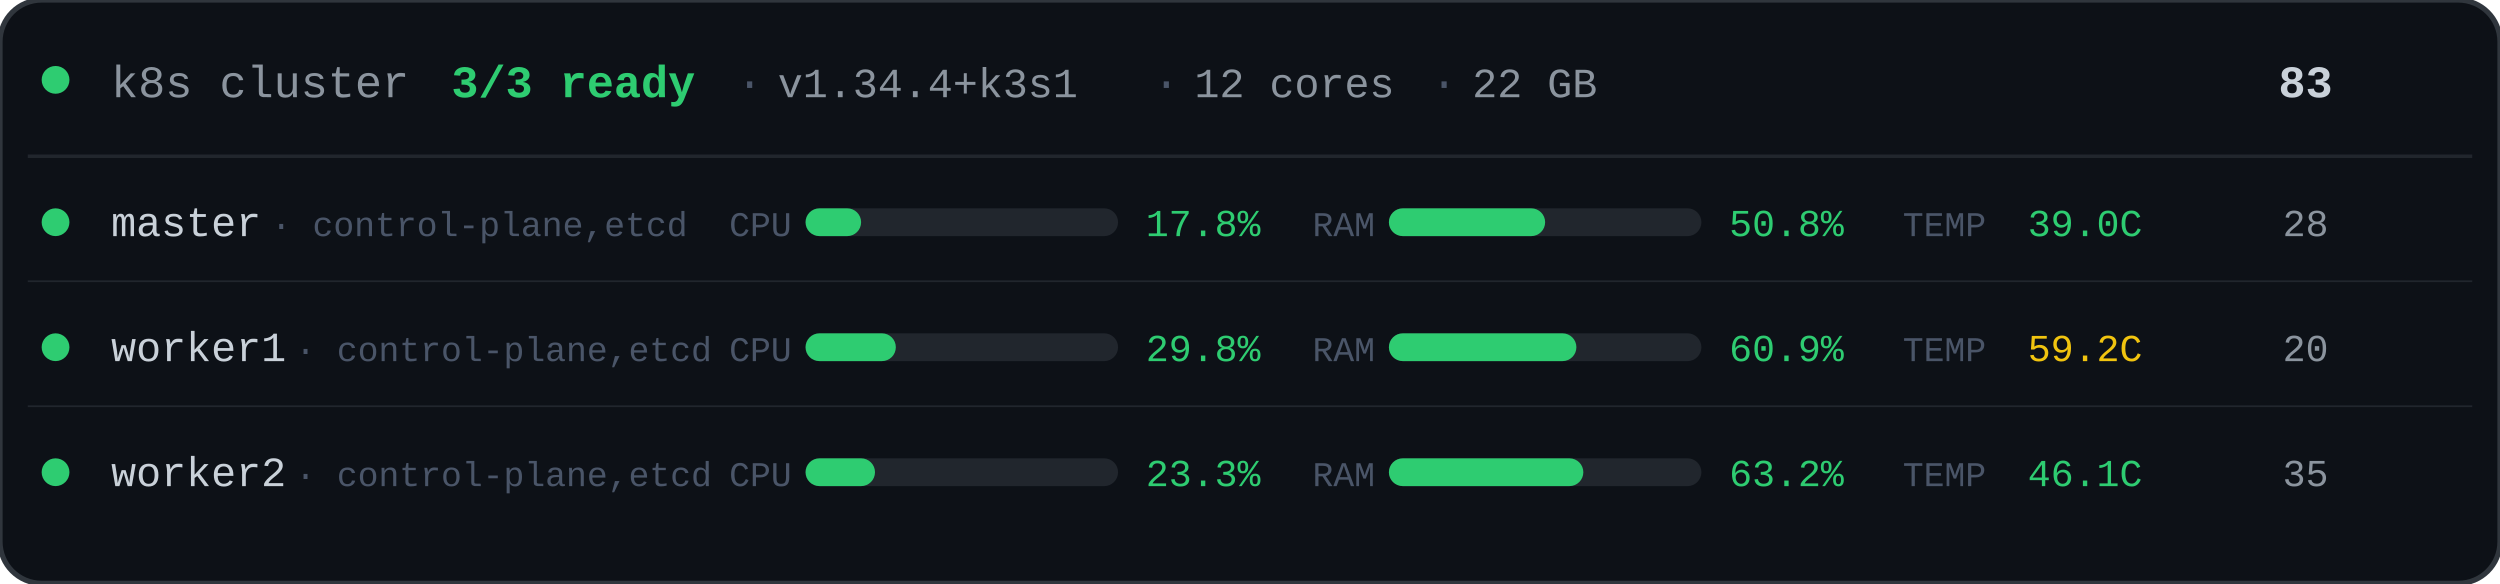
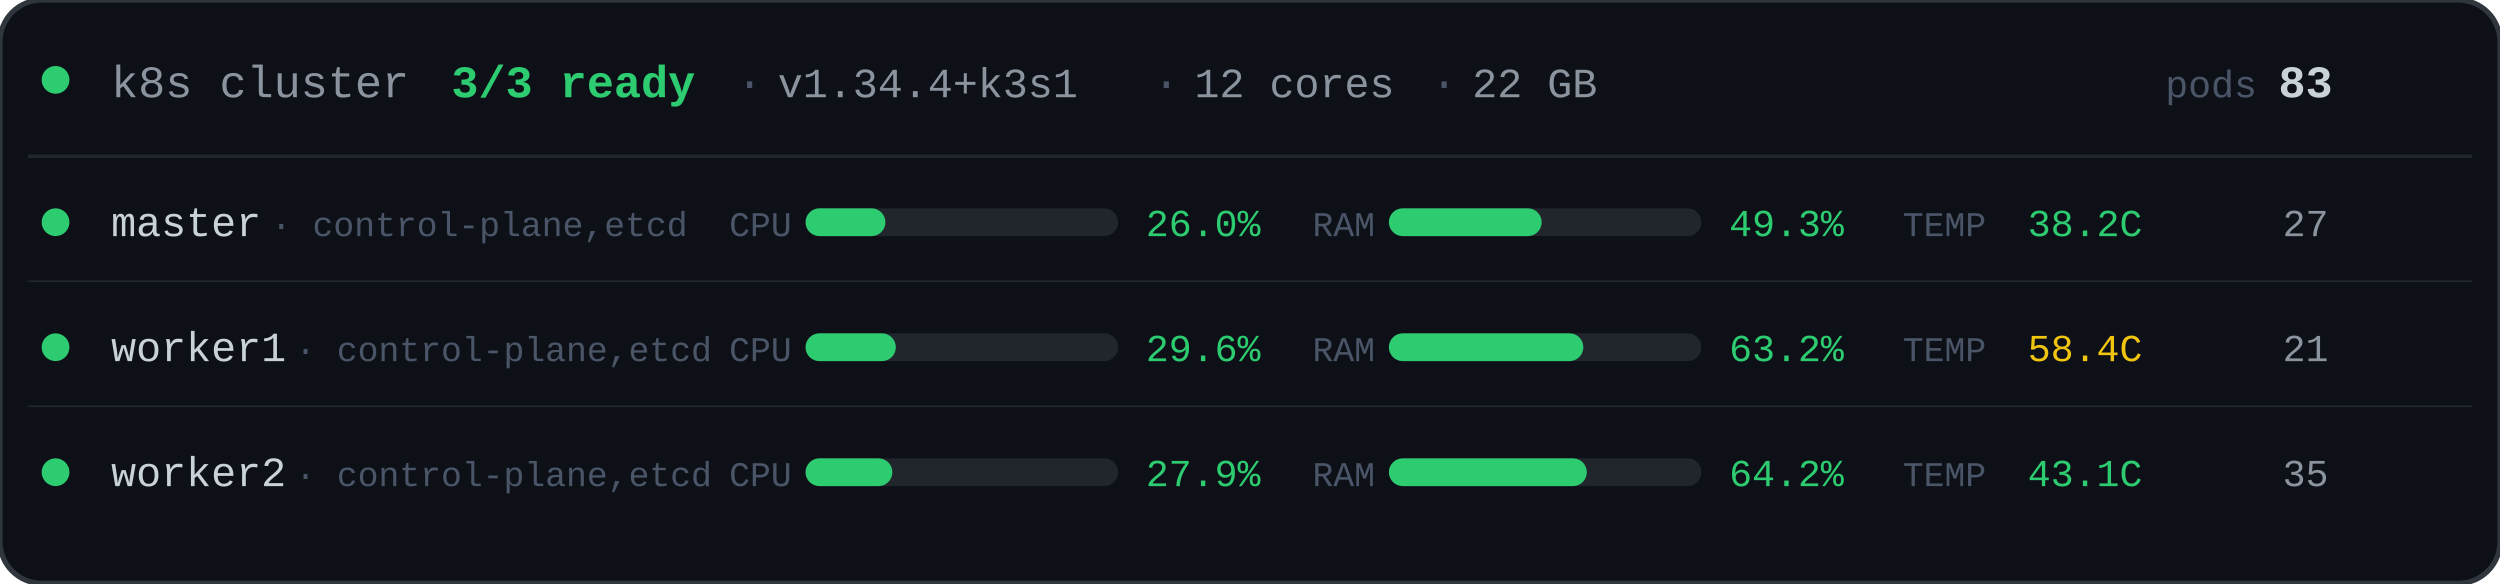
<svg xmlns="http://www.w3.org/2000/svg" width="720" height="168" viewBox="0 0 720 168">
  <style>text { font-family: Consolas, 'Liberation Mono', Menlo, Courier, monospace; }</style>
  <rect width="720" height="168" rx="12" fill="#0d1117" stroke="#30363d" stroke-width="1.5" />
  <circle cx="16" cy="23" r="4" fill="#2ecc71">
    <animate attributeName="opacity" values="1;0.4;1" dur="2s" repeatCount="indefinite" />
  </circle>
  <text x="32" y="28" fill="#8b949e" font-size="13">k8s cluster</text>
  <text x="130" y="28" fill="#2ecc71" font-size="13" font-weight="bold">3/3 ready</text>
  <text x="212" y="28" fill="#4a5568" font-size="13">·</text>
  <text x="224" y="28" fill="#8b949e" font-size="12">v1.34.4+k3s1</text>
  <text x="332" y="28" fill="#4a5568" font-size="13">·</text>
  <text x="344" y="28" fill="#8b949e" font-size="12">12 cores</text>
  <text x="412" y="28" fill="#4a5568" font-size="13">·</text>
  <text x="424" y="28" fill="#8b949e" font-size="12">22 GB</text>
-   <text x="664" y="28" fill="#c9d1d9" font-size="13" font-weight="bold" text-anchor="middle">83</text>
+   <text x="650" y="28" fill="#4a5568" font-size="11" text-anchor="end">pods</text>
+   <text x="664" y="28" fill="#c9d1d9" font-size="13" font-weight="bold" text-anchor="middle">83 </text>
  <line x1="8" y1="45" x2="712" y2="45" stroke="#21262d" stroke-width="1" />
  <circle cx="16" cy="64" r="4" fill="#2ecc71" />
  <text x="32" y="68" fill="#c9d1d9" font-size="12">master</text>
  <text x="78" y="68" fill="#4a5568" font-size="10"> · control-plane,etcd</text>
  <text x="210" y="68" fill="#4a5568" font-size="10">CPU</text>
  <rect x="232" y="60" width="90" height="8" rx="4" fill="#21262d" />
-   <rect x="232" y="60" width="16" height="8" rx="4" fill="#2ecc71" />
-   <text x="330" y="68" fill="#2ecc71" font-size="11">17.8%</text>
+   <rect x="232" y="60" width="23" height="8" rx="4" fill="#2ecc71" />
+   <text x="330" y="68" fill="#2ecc71" font-size="11">26.0%</text>
  <text x="378" y="68" fill="#4a5568" font-size="10">RAM</text>
  <rect x="400" y="60" width="90" height="8" rx="4" fill="#21262d" />
-   <rect x="400" y="60" width="45" height="8" rx="4" fill="#2ecc71" />
-   <text x="498" y="68" fill="#2ecc71" font-size="11">50.8%</text>
+   <rect x="400" y="60" width="44" height="8" rx="4" fill="#2ecc71" />
+   <text x="498" y="68" fill="#2ecc71" font-size="11">49.3%</text>
  <text x="548" y="68" fill="#4a5568" font-size="10">TEMP</text>
-   <text x="584" y="68" fill="#2ecc71" font-size="11">39.0C</text>
-   <text x="664" y="68" fill="#8b949e" font-size="11" text-anchor="middle">28</text>
+   <text x="584" y="68" fill="#2ecc71" font-size="11">38.2C</text>
+   <text x="664" y="68" fill="#8b949e" font-size="11" text-anchor="middle">27</text>
  <line x1="8" y1="81" x2="712" y2="81" stroke="#21262d" stroke-width="0.5" />
  <circle cx="16" cy="100" r="4" fill="#2ecc71" />
  <text x="32" y="104" fill="#c9d1d9" font-size="12">worker1</text>
  <text x="85" y="104" fill="#4a5568" font-size="10"> · control-plane,etcd</text>
  <text x="210" y="104" fill="#4a5568" font-size="10">CPU</text>
  <rect x="232" y="96" width="90" height="8" rx="4" fill="#21262d" />
  <rect x="232" y="96" width="26" height="8" rx="4" fill="#2ecc71" />
-   <text x="330" y="104" fill="#2ecc71" font-size="11">29.8%</text>
+   <text x="330" y="104" fill="#2ecc71" font-size="11">29.6%</text>
  <text x="378" y="104" fill="#4a5568" font-size="10">RAM</text>
  <rect x="400" y="96" width="90" height="8" rx="4" fill="#21262d" />
-   <rect x="400" y="96" width="54" height="8" rx="4" fill="#2ecc71" />
-   <text x="498" y="104" fill="#2ecc71" font-size="11">60.9%</text>
+   <rect x="400" y="96" width="56" height="8" rx="4" fill="#2ecc71" />
+   <text x="498" y="104" fill="#2ecc71" font-size="11">63.2%</text>
  <text x="548" y="104" fill="#4a5568" font-size="10">TEMP</text>
-   <text x="584" y="104" fill="#f1c40f" font-size="11">59.2C</text>
-   <text x="664" y="104" fill="#8b949e" font-size="11" text-anchor="middle">20</text>
+   <text x="584" y="104" fill="#f1c40f" font-size="11">58.4C</text>
+   <text x="664" y="104" fill="#8b949e" font-size="11" text-anchor="middle">21</text>
  <line x1="8" y1="117" x2="712" y2="117" stroke="#21262d" stroke-width="0.5" />
  <circle cx="16" cy="136" r="4" fill="#2ecc71" />
  <text x="32" y="140" fill="#c9d1d9" font-size="12">worker2</text>
  <text x="85" y="140" fill="#4a5568" font-size="10"> · control-plane,etcd</text>
  <text x="210" y="140" fill="#4a5568" font-size="10">CPU</text>
  <rect x="232" y="132" width="90" height="8" rx="4" fill="#21262d" />
-   <rect x="232" y="132" width="20" height="8" rx="4" fill="#2ecc71" />
-   <text x="330" y="140" fill="#2ecc71" font-size="11">23.3%</text>
+   <rect x="232" y="132" width="25" height="8" rx="4" fill="#2ecc71" />
+   <text x="330" y="140" fill="#2ecc71" font-size="11">27.9%</text>
  <text x="378" y="140" fill="#4a5568" font-size="10">RAM</text>
  <rect x="400" y="132" width="90" height="8" rx="4" fill="#21262d" />
-   <rect x="400" y="132" width="56" height="8" rx="4" fill="#2ecc71" />
-   <text x="498" y="140" fill="#2ecc71" font-size="11">63.2%</text>
+   <rect x="400" y="132" width="57" height="8" rx="4" fill="#2ecc71" />
+   <text x="498" y="140" fill="#2ecc71" font-size="11">64.2%</text>
  <text x="548" y="140" fill="#4a5568" font-size="10">TEMP</text>
-   <text x="584" y="140" fill="#2ecc71" font-size="11">46.1C</text>
+   <text x="584" y="140" fill="#2ecc71" font-size="11">43.1C</text>
  <text x="664" y="140" fill="#8b949e" font-size="11" text-anchor="middle">35</text>
</svg>
